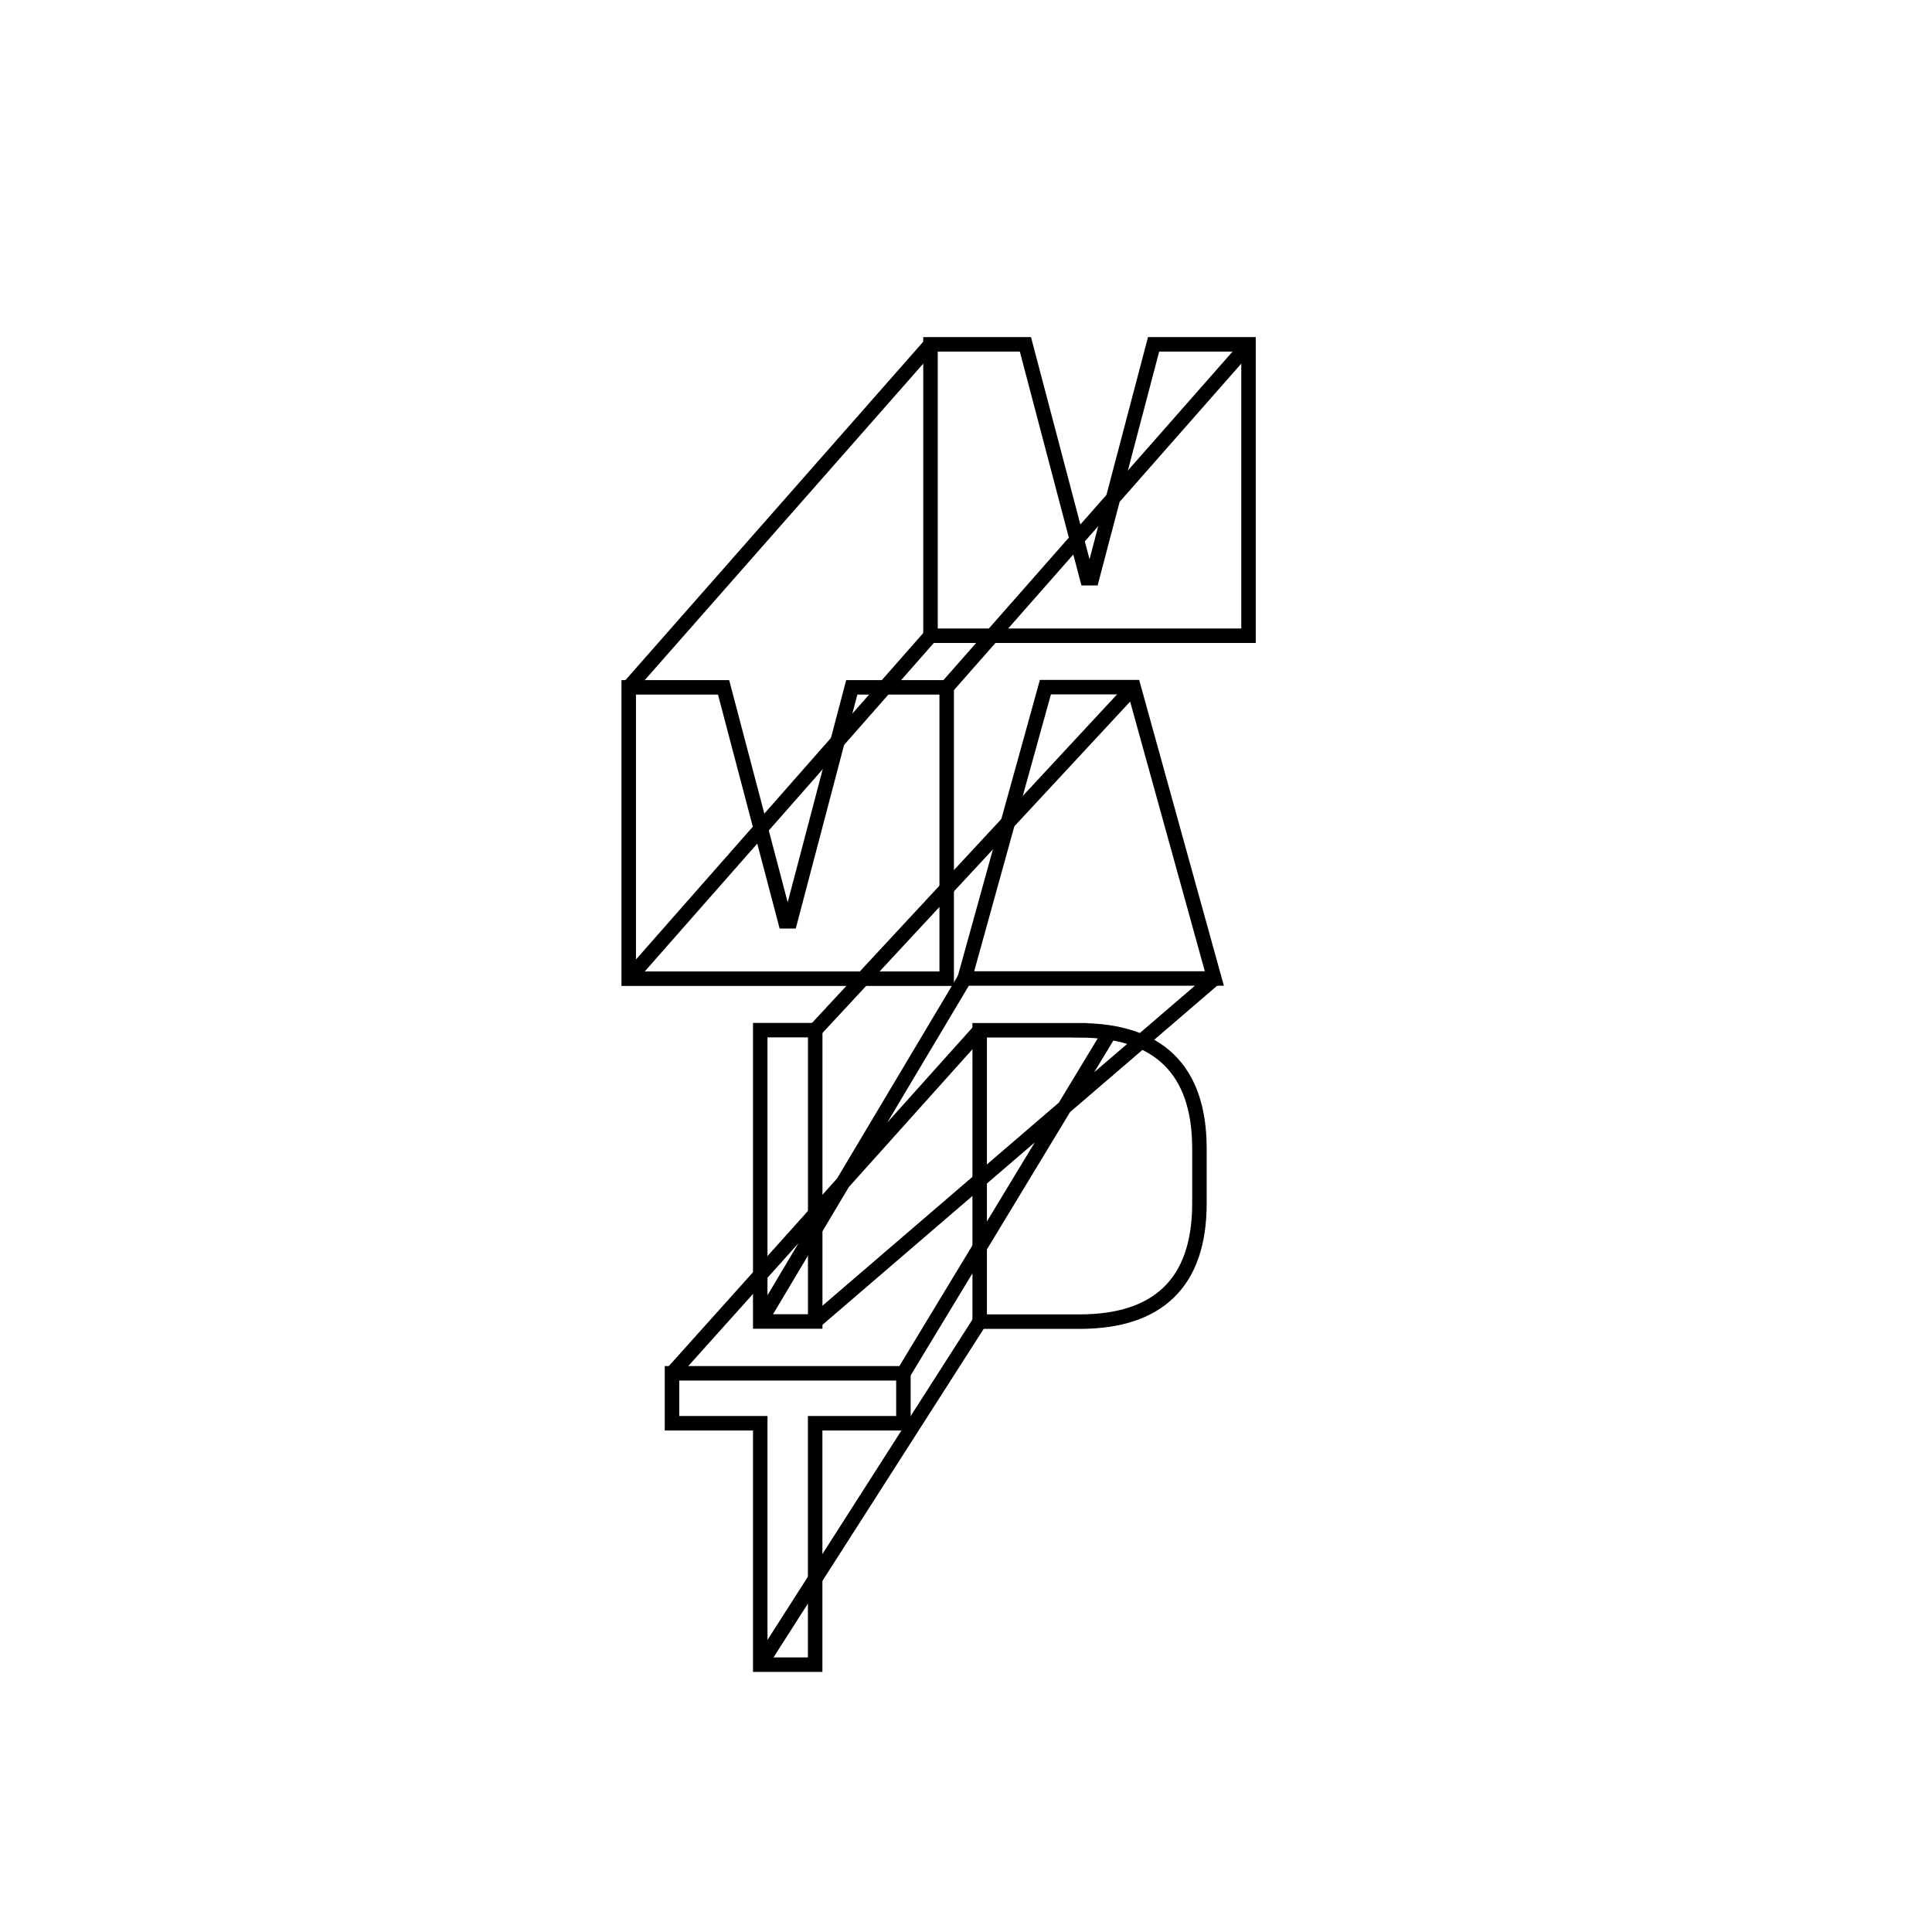
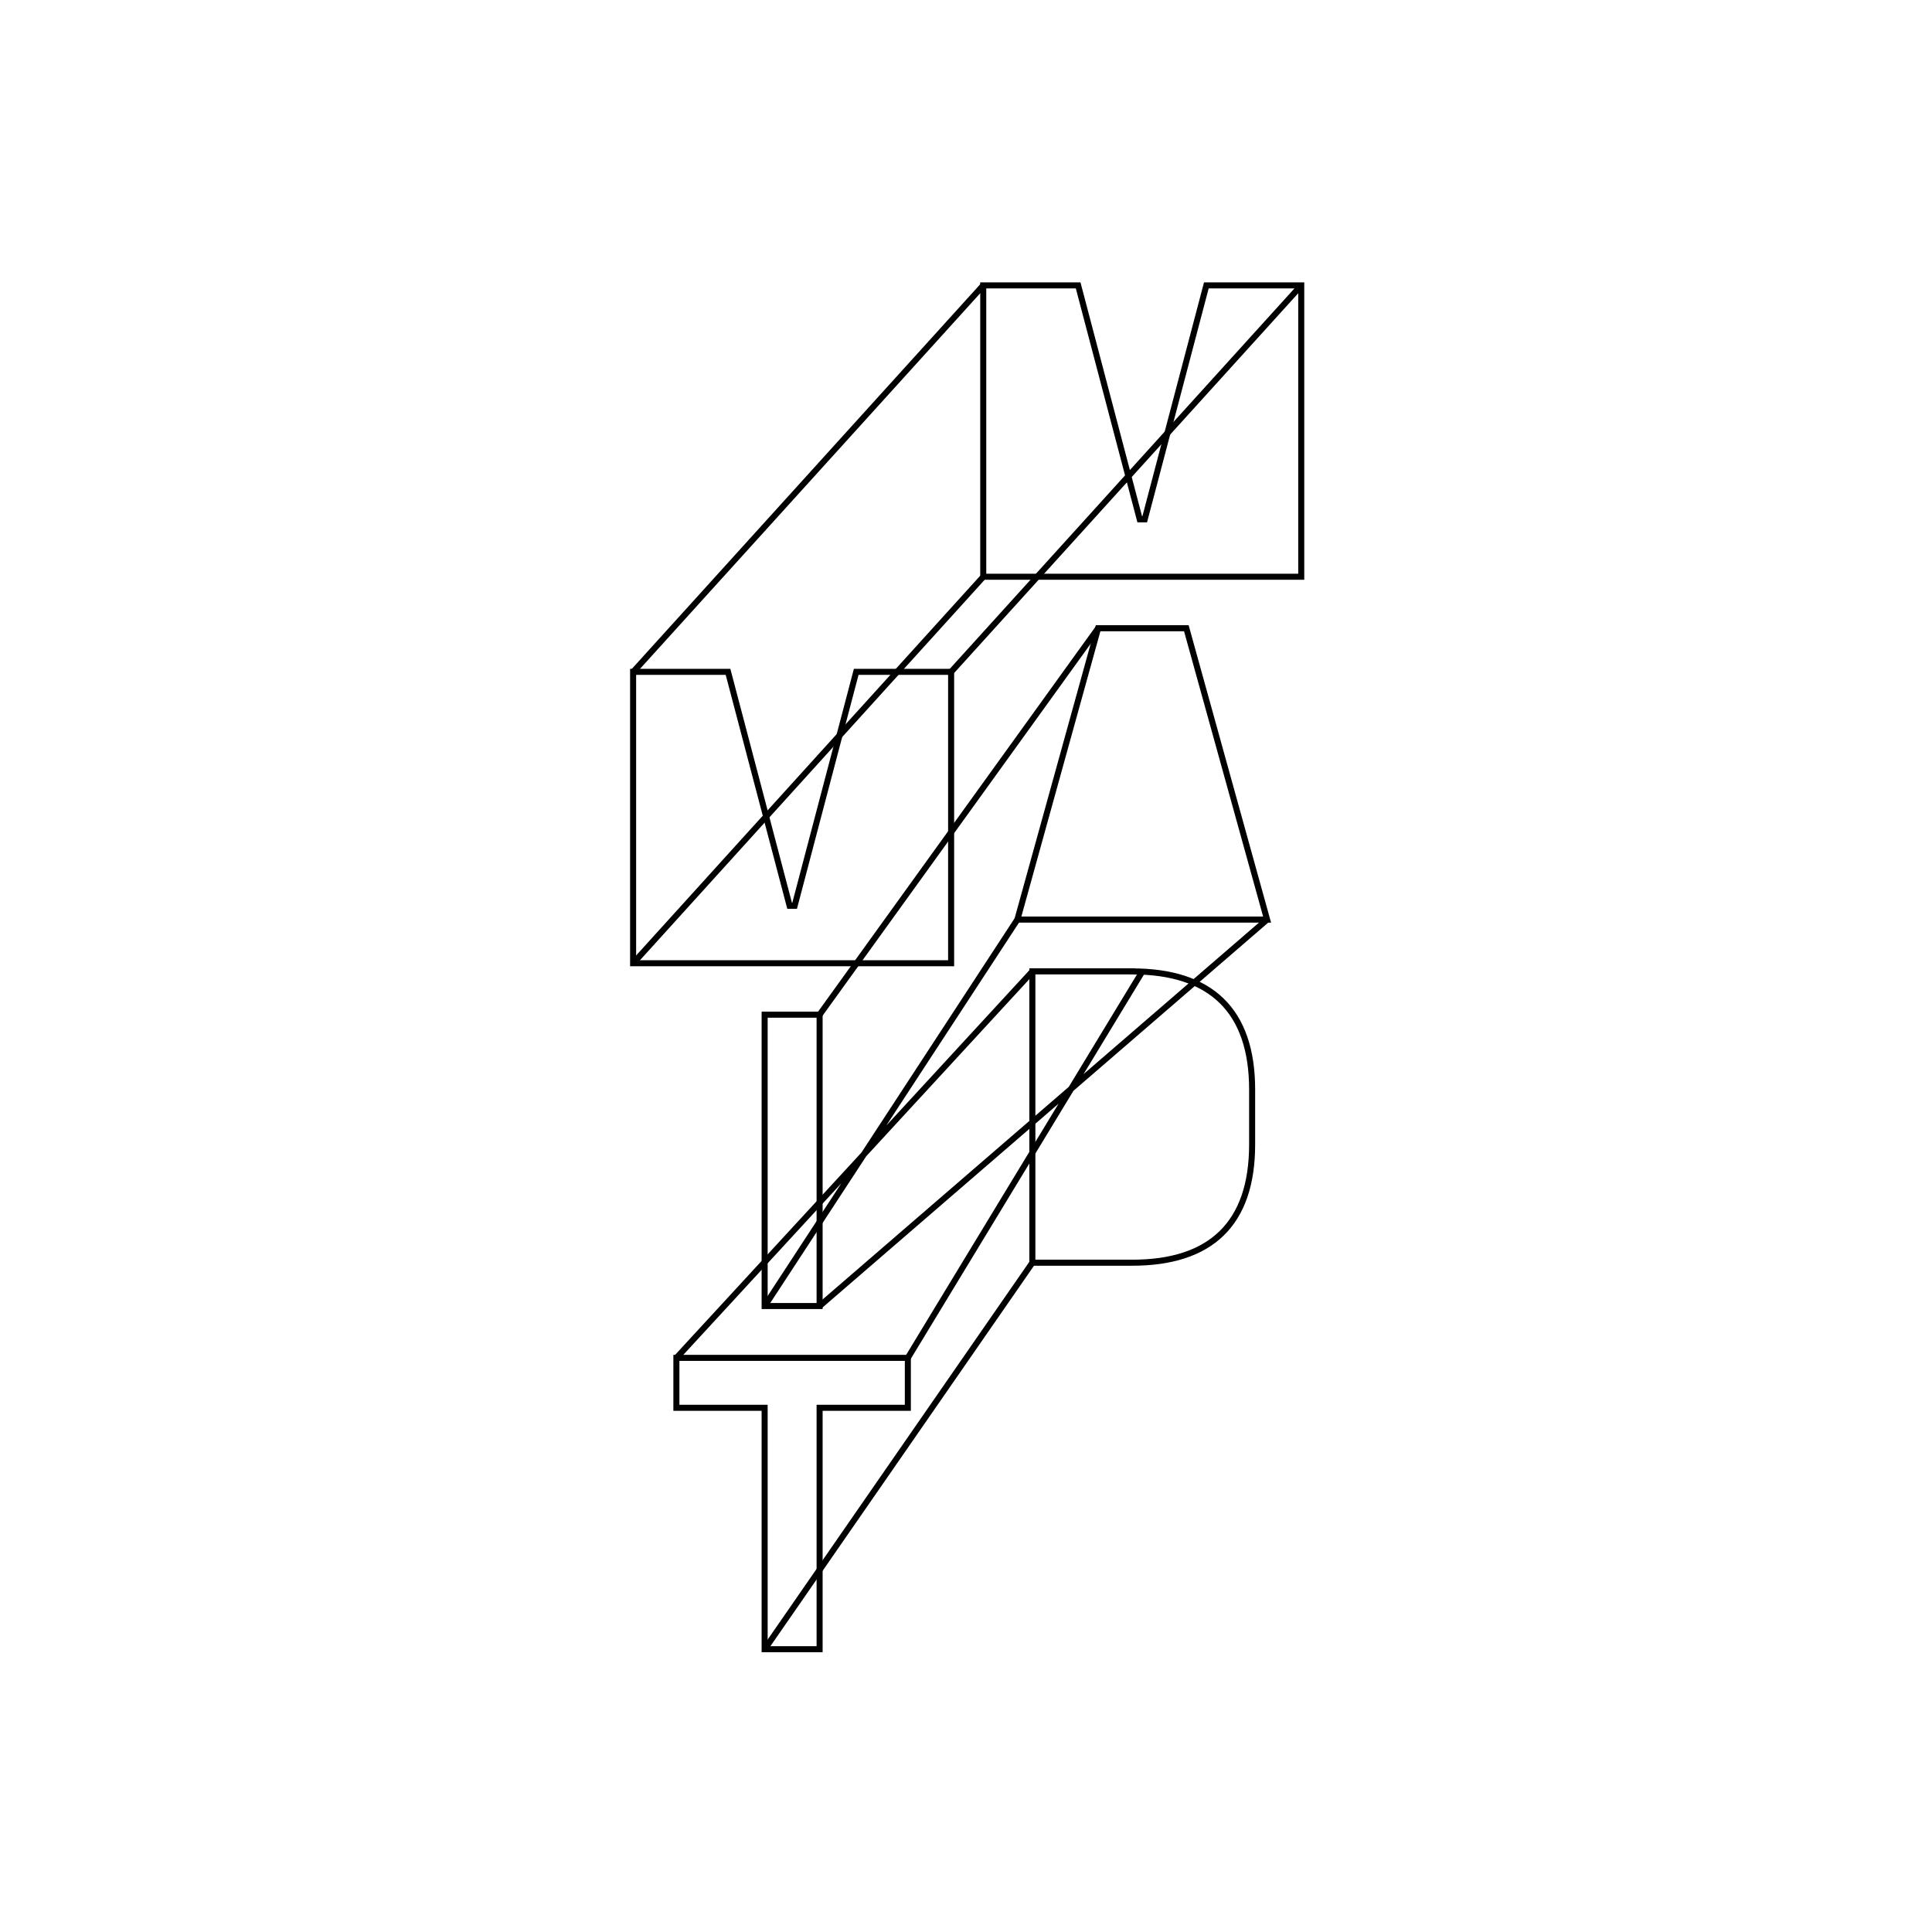
<svg xmlns="http://www.w3.org/2000/svg" id="Layer_1" viewBox="0 0 400 400">
  <defs>
-     <style>.cls-1{fill:none;stroke:#000;stroke-miterlimit:10;stroke-width:3px;}</style>
+     <style>.cls-1{fill:none;stroke:#000;stroke-miterlimit:10;stroke-width:1.25px;}</style>
  </defs>
  <g>
-     <polygon class="cls-1" points="187.04 284.33 187.04 294.67 168.77 294.67 168.77 344.65 157.4 344.65 157.4 294.67 139.13 294.67 139.13 284.33 187.04 284.33" />
-     <rect class="cls-1" x="157.4" y="213.28" width="11.38" height="60.32" />
-     <polygon class="cls-1" points="149.81 142.31 162.57 190.74 163.6 190.74 176.35 142.31 196 142.31 196 202.63 184.97 202.63 171.44 202.63 154.73 202.63 141.2 202.63 130.17 202.63 130.17 142.31 149.81 142.31" />
+     <polygon class="cls-1" points="187.96 281.13 187.96 291.47 169.69 291.47 169.69 341.45 158.31 341.45 158.31 291.47 140.04 291.47 140.04 281.13 187.96 281.13" />
+     <rect class="cls-1" x="158.31" y="210.08" width="11.38" height="60.32" />
+     <polygon class="cls-1" points="150.73 139.1 163.48 187.53 164.52 187.53 177.27 139.1 196.92 139.1 196.92 199.43 185.89 199.43 172.36 199.43 155.64 199.43 142.11 199.43 131.08 199.43 131.08 139.1 150.73 139.1" />
  </g>
-   <path class="cls-1" d="M157.4,344.65l45.43-71.01m-15.78,10.69l42.75-70.62m-90.66,70.62l63.69-71.01m-45.43,60.29l42.32-71.01m-30.95,71.01l82.65-71.01m-82.65,10.69l65.93-71.01m-104.54,60.36l62.49-71.01m-62.49,10.69l62.49-71.01m3.35,71.01l62.49-71.01" />
+   <path class="cls-1" d="M158.31,341.45l55.43-80.01m-25.78,19.69l48.53-79.97m-96.44,79.97l73.69-80.01m-55.43,69.29l52.32-80.01m-40.95,80.01l92.65-80.01m-92.65,19.69l57.67-80.01m-96.27,69.36l72.49-80.01m-72.49,19.69L203.57,59.09m-6.65,80.01l72.49-80.01" />
  <g>
-     <path class="cls-1" d="M223.51,213.32c16.2,0,24.82,8.01,24.82,24.47v11.37c0,16.46-8.62,24.47-24.82,24.47h-20.68v-60.32h20.68Z" />
-     <polygon class="cls-1" points="234.71 142.27 251.42 202.59 239.71 202.59 211.44 202.59 199.72 202.59 216.44 142.27 234.71 142.27" />
-     <polygon class="cls-1" points="212.3 71.29 225.06 119.72 226.09 119.72 238.84 71.29 258.49 71.29 258.49 131.62 247.46 131.62 233.93 131.62 217.21 131.62 203.68 131.62 192.65 131.62 192.65 71.29 212.3 71.29" />
+     <path class="cls-1" d="M234.42,201.12c16.2,0,24.82,8.01,24.82,24.47v11.37c0,16.46-8.62,24.47-24.82,24.47h-20.68v-60.32h20.68Z" />
+     <polygon class="cls-1" points="245.62 130.07 262.34 190.39 250.62 190.39 222.35 190.39 210.64 190.39 227.35 130.07 245.62 130.07" />
+     <polygon class="cls-1" points="223.22 59.09 235.97 107.52 237 107.52 249.76 59.09 269.41 59.09 269.41 119.41 258.38 119.41 244.85 119.41 228.13 119.41 214.6 119.41 203.57 119.41 203.57 59.09 223.22 59.09" />
  </g>
</svg>
